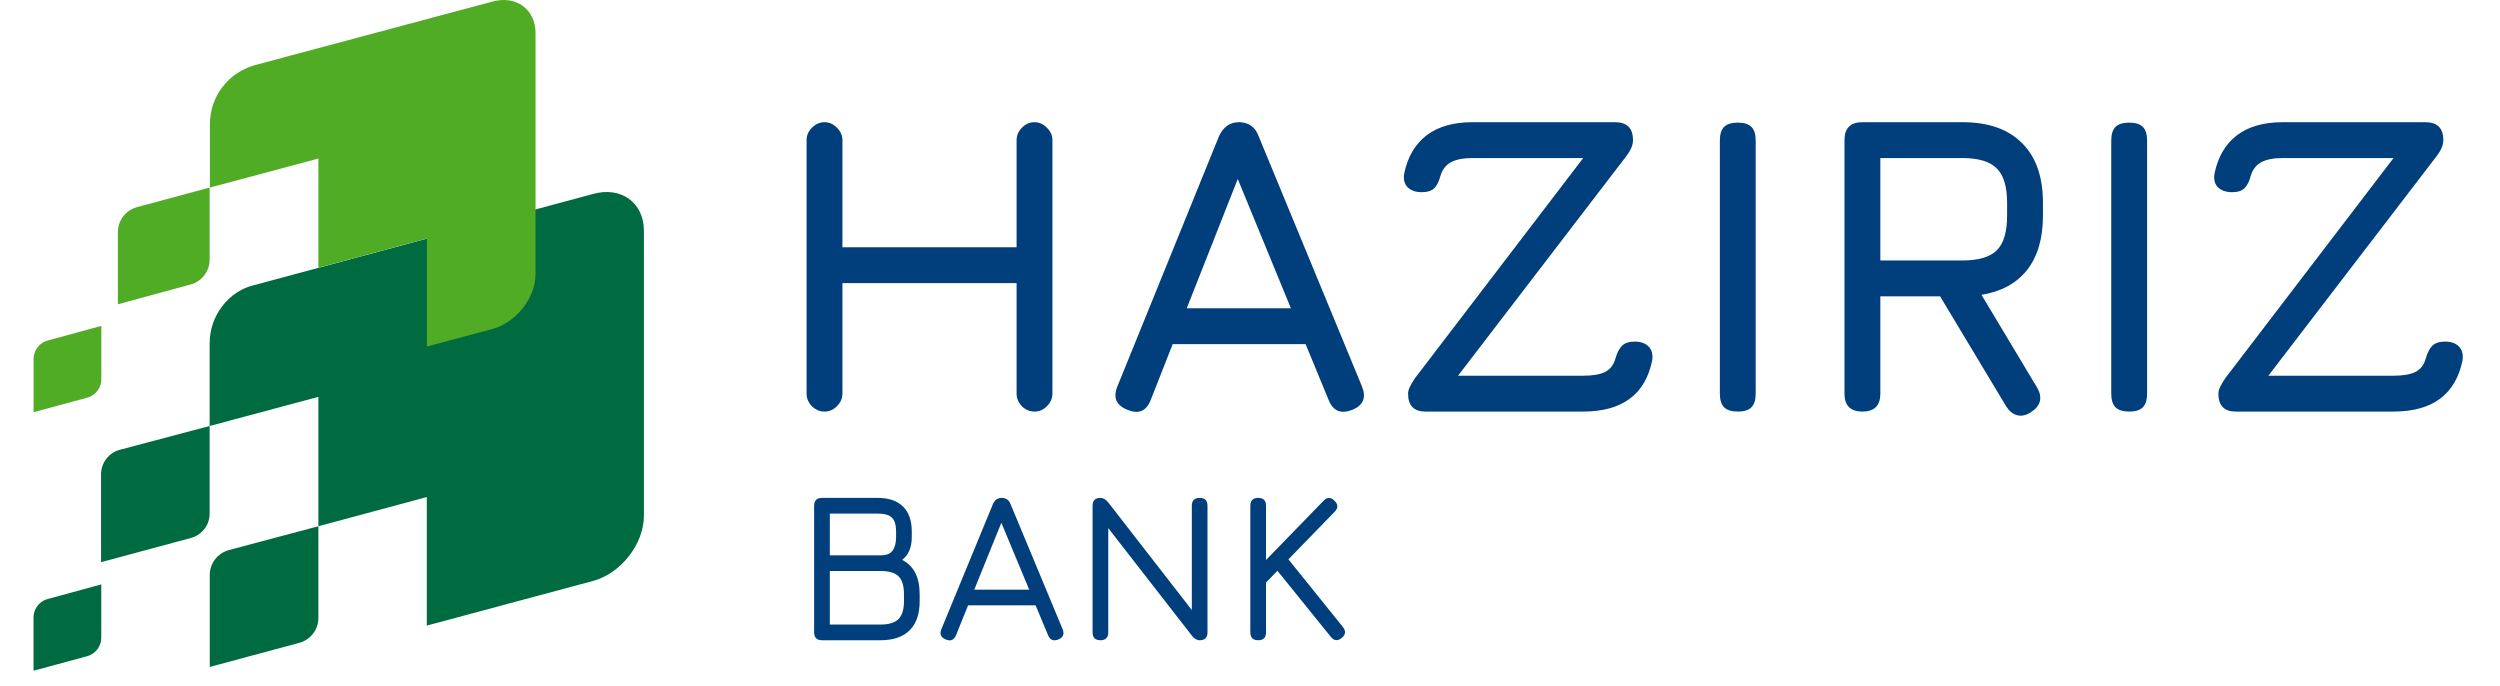
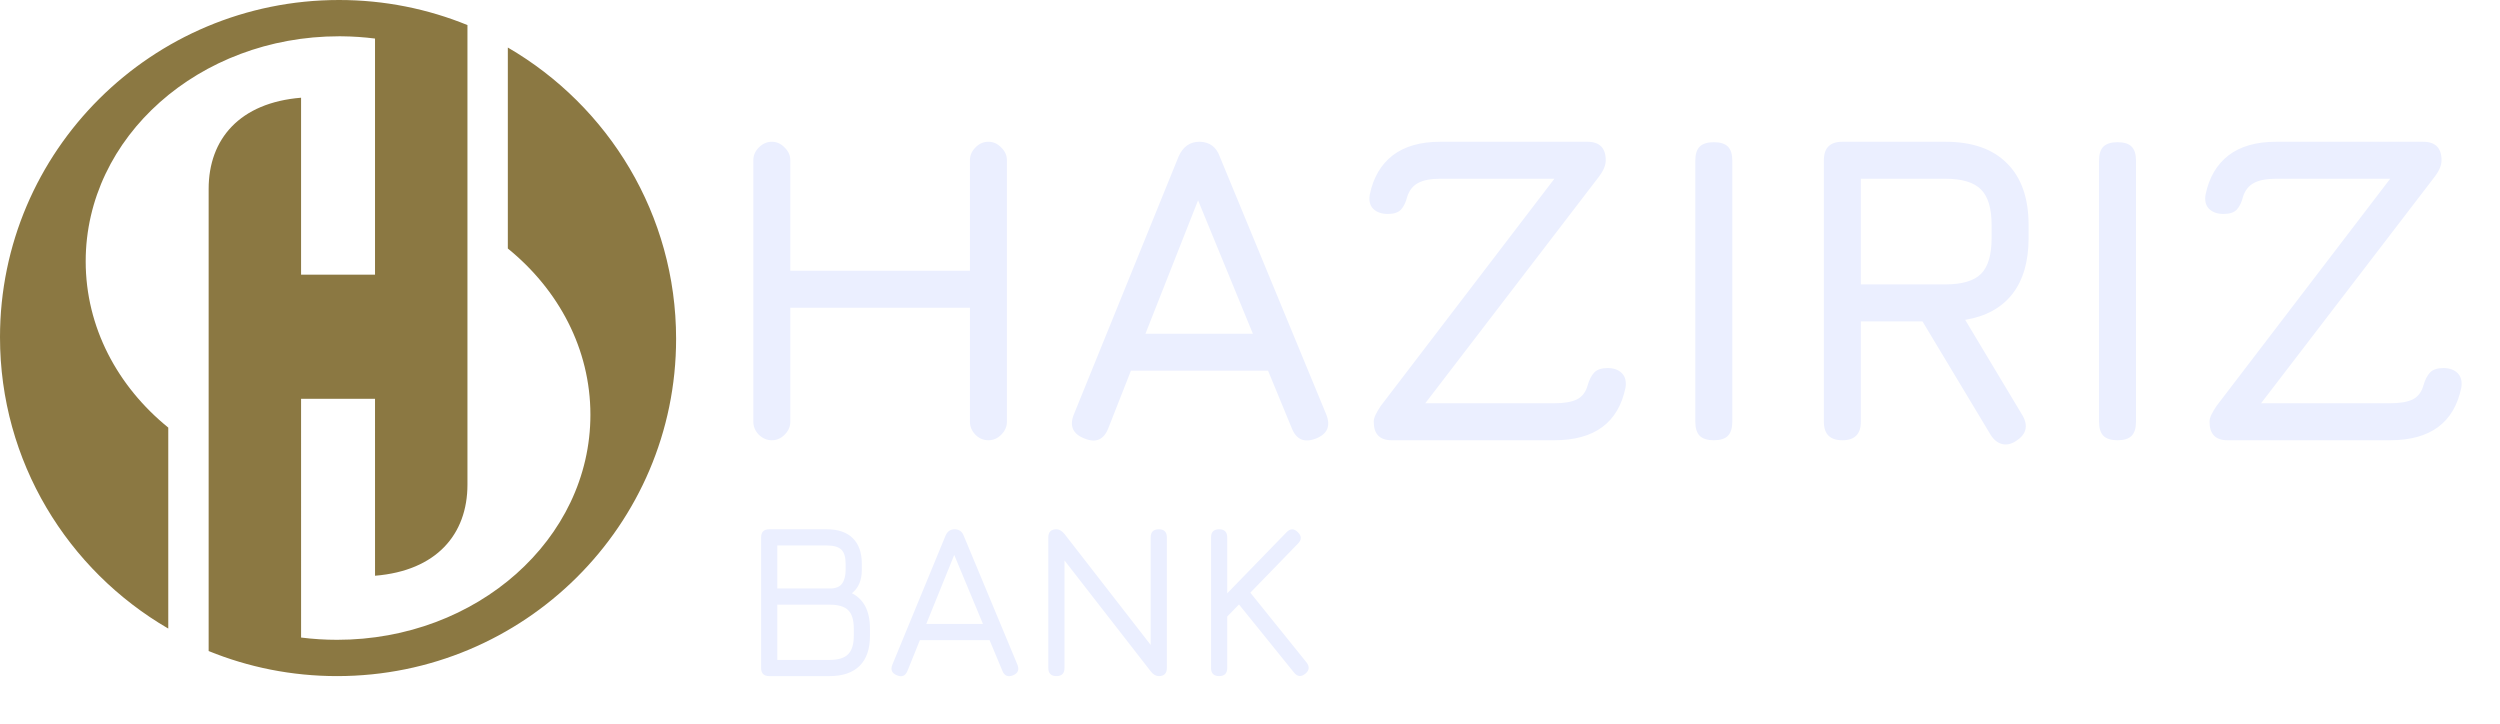
- <svg xmlns="http://www.w3.org/2000/svg" width="164" height="45" viewBox="0 0 164 45" fill="none">
-   <path fill-rule="evenodd" clip-rule="evenodd" d="M38.878 12.73L16.685 18.7C15.892 18.879 15.134 19.359 14.578 20.087C14.021 20.814 13.753 21.672 13.753 22.523V27.945L7.86 29.506C7.518 29.597 7.204 29.798 6.972 30.102C6.739 30.402 6.63 30.758 6.63 31.111V36.879L12.523 35.291C12.611 35.268 12.697 35.237 12.78 35.2C13.02 35.09 13.238 34.922 13.411 34.698C13.643 34.398 13.752 34.042 13.752 33.688L13.753 27.945L20.886 26.032V34.522L15.014 36.085C14.666 36.181 14.345 36.385 14.109 36.693C13.873 37 13.76 37.363 13.76 37.727V43.75L19.632 42.172C19.714 42.149 19.796 42.121 19.875 42.085C19.917 42.066 19.959 42.046 20 42.023C20.204 41.914 20.387 41.761 20.537 41.565C20.774 41.258 20.886 40.893 20.886 40.534V34.522L27.998 32.605V41.039L38.903 38.109C40.739 37.617 42.24 35.676 42.24 33.837V15.137C42.243 13.299 40.742 12.197 38.878 12.73ZM5.724 43.044L2.2 44V40.502C2.2 40.346 2.23 40.185 2.292 40.035C2.333 39.933 2.388 39.836 2.457 39.746C2.63 39.516 2.866 39.365 3.12 39.298L6.644 38.337V41.836C6.644 42.101 6.559 42.369 6.387 42.595C6.214 42.821 5.978 42.972 5.724 43.044Z" fill="#006A40" />
-   <path fill-rule="evenodd" clip-rule="evenodd" d="M16.643 4.293L32.301 0.103C33.855 -0.321 35.127 0.604 35.131 2.16V17.983C35.131 19.537 33.859 21.16 32.305 21.58L28.005 22.734V15.65L20.886 17.563V10.4L13.77 12.303V8.144C13.77 7.29 14.038 6.432 14.595 5.705C15.131 5.003 15.857 4.533 16.643 4.3V4.293ZM7.733 19.96L12.509 18.66C12.854 18.565 13.171 18.364 13.407 18.057C13.511 17.922 13.589 17.779 13.646 17.629C13.718 17.436 13.752 17.234 13.752 17.033V12.303L8.977 13.591C8.836 13.63 8.7 13.686 8.572 13.761C8.387 13.869 8.218 14.015 8.079 14.198C7.846 14.505 7.733 14.866 7.733 15.226V19.96ZM2.204 27.041L5.728 26.085C5.982 26.014 6.218 25.862 6.391 25.636C6.489 25.508 6.559 25.366 6.6 25.219C6.632 25.107 6.648 24.992 6.648 24.877V21.379L3.123 22.339C2.87 22.406 2.634 22.557 2.461 22.787C2.288 23.009 2.204 23.278 2.204 23.543V27.041Z" fill="#50AC25" />
-   <path d="M54.088 27C53.78 27 53.505 26.883 53.262 26.65C53.029 26.407 52.912 26.132 52.912 25.824V9.192C52.912 8.884 53.029 8.613 53.262 8.38C53.505 8.137 53.78 8.016 54.088 8.016C54.396 8.016 54.667 8.137 54.9 8.38C55.143 8.613 55.264 8.884 55.264 9.192V16.22H66.688V9.192C66.688 8.884 66.805 8.613 67.038 8.38C67.271 8.137 67.547 8.016 67.864 8.016C68.172 8.016 68.443 8.137 68.676 8.38C68.919 8.613 69.04 8.884 69.04 9.192V25.824C69.04 26.132 68.919 26.407 68.676 26.65C68.443 26.883 68.172 27 67.864 27C67.547 27 67.271 26.883 67.038 26.65C66.805 26.407 66.688 26.132 66.688 25.824V18.572H55.264V25.824C55.264 26.132 55.143 26.407 54.9 26.65C54.667 26.883 54.396 27 54.088 27ZM73.973 26.888C73.226 26.599 73.002 26.085 73.301 25.348L79.965 8.94C80.245 8.324 80.684 8.016 81.281 8.016H81.337C81.944 8.044 82.354 8.352 82.569 8.94L89.345 25.348C89.644 26.085 89.429 26.599 88.701 26.888C87.964 27.177 87.45 26.963 87.161 26.244L85.649 22.576H76.927L75.485 26.244C75.196 26.972 74.692 27.187 73.973 26.888ZM77.851 20.224H84.683L81.197 11.74L77.851 20.224ZM93.517 27C92.752 27 92.37 26.608 92.37 25.824C92.37 25.693 92.407 25.549 92.481 25.39C92.556 25.231 92.668 25.04 92.817 24.816L104.073 10.088V10.368H96.597C96 10.368 95.534 10.457 95.198 10.634C94.862 10.811 94.628 11.105 94.498 11.516C94.413 11.861 94.283 12.132 94.106 12.328C93.928 12.515 93.648 12.608 93.266 12.608C92.874 12.608 92.566 12.501 92.341 12.286C92.127 12.071 92.052 11.768 92.118 11.376C92.341 10.293 92.827 9.463 93.573 8.884C94.329 8.305 95.338 8.016 96.597 8.016H105.949C106.733 8.016 107.125 8.408 107.125 9.192C107.125 9.341 107.093 9.5 107.027 9.668C106.962 9.836 106.845 10.032 106.677 10.256L95.561 24.76V24.648H103.849C104.484 24.648 104.969 24.564 105.305 24.396C105.641 24.219 105.865 23.92 105.977 23.5C106.08 23.145 106.22 22.875 106.397 22.688C106.584 22.501 106.864 22.408 107.237 22.408C107.629 22.408 107.933 22.515 108.147 22.73C108.362 22.945 108.441 23.248 108.385 23.64C107.928 25.88 106.416 27 103.849 27H93.517ZM113.998 27C113.597 27 113.298 26.907 113.102 26.72C112.915 26.524 112.822 26.225 112.822 25.824V9.22C112.822 8.809 112.915 8.511 113.102 8.324C113.298 8.137 113.597 8.044 113.998 8.044C114.409 8.044 114.707 8.137 114.894 8.324C115.081 8.511 115.174 8.809 115.174 9.22V25.824C115.174 26.225 115.081 26.524 114.894 26.72C114.707 26.907 114.409 27 113.998 27ZM133.206 27.056C132.898 27.252 132.604 27.313 132.324 27.238C132.044 27.163 131.806 26.972 131.61 26.664L127.27 19.44H123.35V25.824C123.35 26.608 122.958 27 122.174 27C121.39 27 120.998 26.608 120.998 25.824V9.192C120.998 8.408 121.39 8.016 122.174 8.016H128.726C130.434 8.016 131.741 8.473 132.646 9.388C133.561 10.293 134.018 11.6 134.018 13.308V14.148C134.018 15.632 133.673 16.817 132.982 17.704C132.291 18.581 131.293 19.127 129.986 19.342L133.654 25.46C134.009 26.113 133.859 26.645 133.206 27.056ZM123.35 17.088H128.726C129.79 17.088 130.546 16.864 130.994 16.416C131.442 15.968 131.666 15.212 131.666 14.148V13.308C131.666 12.253 131.442 11.502 130.994 11.054C130.546 10.597 129.79 10.368 128.726 10.368H123.35V17.088ZM139.674 27C139.273 27 138.974 26.907 138.778 26.72C138.591 26.524 138.498 26.225 138.498 25.824V9.22C138.498 8.809 138.591 8.511 138.778 8.324C138.974 8.137 139.273 8.044 139.674 8.044C140.085 8.044 140.383 8.137 140.57 8.324C140.757 8.511 140.85 8.809 140.85 9.22V25.824C140.85 26.225 140.757 26.524 140.57 26.72C140.383 26.907 140.085 27 139.674 27ZM146.674 27C145.908 27 145.526 26.608 145.526 25.824C145.526 25.693 145.563 25.549 145.638 25.39C145.712 25.231 145.824 25.04 145.974 24.816L157.23 10.088V10.368H149.754C149.156 10.368 148.69 10.457 148.354 10.634C148.018 10.811 147.784 11.105 147.654 11.516C147.57 11.861 147.439 12.132 147.262 12.328C147.084 12.515 146.804 12.608 146.422 12.608C146.03 12.608 145.722 12.501 145.498 12.286C145.283 12.071 145.208 11.768 145.274 11.376C145.498 10.293 145.983 9.463 146.73 8.884C147.486 8.305 148.494 8.016 149.754 8.016H159.106C159.89 8.016 160.282 8.408 160.282 9.192C160.282 9.341 160.249 9.5 160.184 9.668C160.118 9.836 160.002 10.032 159.834 10.256L148.718 24.76V24.648H157.006C157.64 24.648 158.126 24.564 158.462 24.396C158.798 24.219 159.022 23.92 159.134 23.5C159.236 23.145 159.376 22.875 159.554 22.688C159.74 22.501 160.02 22.408 160.394 22.408C160.786 22.408 161.089 22.515 161.304 22.73C161.518 22.945 161.598 23.248 161.542 23.64C161.084 25.88 159.572 27 157.006 27H146.674Z" fill="#003F7C" />
-   <path d="M53.925 42C53.58 42 53.407 41.827 53.407 41.482V33.18C53.407 32.835 53.58 32.662 53.925 32.662H57.579C58.302 32.662 58.855 32.851 59.238 33.229C59.621 33.607 59.812 34.151 59.812 34.86V35.238C59.812 35.901 59.602 36.398 59.182 36.729C59.947 37.121 60.33 37.87 60.33 38.976V39.438C60.33 40.278 60.111 40.915 59.672 41.349C59.233 41.783 58.596 42 57.761 42H53.925ZM54.436 40.971H57.761C58.307 40.971 58.699 40.852 58.937 40.614C59.18 40.371 59.301 39.979 59.301 39.438V38.976C59.301 38.435 59.184 38.047 58.951 37.814C58.718 37.576 58.321 37.457 57.761 37.457H54.436V40.971ZM54.436 36.428H57.782C58.151 36.428 58.41 36.323 58.559 36.113C58.708 35.898 58.783 35.607 58.783 35.238V34.86C58.783 34.435 58.692 34.134 58.51 33.957C58.328 33.78 58.018 33.691 57.579 33.691H54.436V36.428ZM62.049 41.951C61.722 41.82 61.624 41.594 61.755 41.272L65.136 33.068C65.252 32.797 65.444 32.662 65.71 32.662H65.745C66.011 32.676 66.193 32.811 66.291 33.068L69.707 41.272C69.838 41.594 69.744 41.82 69.427 41.951C69.105 42.077 68.881 41.984 68.755 41.671L67.936 39.711H63.505L62.714 41.671C62.583 41.988 62.361 42.082 62.049 41.951ZM63.911 38.682H67.516L65.689 34.293L63.911 38.682ZM72.191 42C71.845 42 71.673 41.827 71.673 41.482V33.18C71.673 32.835 71.845 32.662 72.191 32.662C72.368 32.662 72.541 32.765 72.709 32.97L78.435 40.341H78.183V33.18C78.183 32.835 78.355 32.662 78.701 32.662C79.041 32.662 79.212 32.835 79.212 33.18V41.482C79.212 41.827 79.041 42 78.701 42C78.514 42 78.341 41.897 78.183 41.692L72.45 34.321H72.702V41.482C72.702 41.827 72.531 42 72.191 42ZM82.54 42C82.195 42 82.022 41.827 82.022 41.482V33.18C82.022 32.835 82.195 32.662 82.54 32.662C82.881 32.662 83.051 32.835 83.051 33.18V36.736L86.817 32.858C87.055 32.606 87.296 32.601 87.538 32.844C87.79 33.082 87.795 33.325 87.552 33.572L84.521 36.694L88.091 41.125C88.301 41.396 88.278 41.636 88.021 41.846C87.755 42.065 87.515 42.042 87.3 41.776L83.8 37.443L83.051 38.213V41.482C83.051 41.827 82.881 42 82.54 42Z" fill="#003F7C" />
+ <svg xmlns="http://www.w3.org/2000/svg" width="159" height="46" viewBox="0 0 159 46" fill="none">
+   <path d="M19.149 40.548C19.908 40.644 20.672 40.692 21.438 40.692C30.336 40.692 37.55 34.283 37.55 26.378C37.55 22.19 35.525 18.423 32.298 15.805V3.023C38.699 6.743 43 13.648 43 21.553C43 33.398 33.346 43 21.438 43C18.546 43 15.789 42.433 13.27 41.406V12.012C13.27 8.844 15.245 6.532 19.148 6.215V17.469H23.851V2.452C23.158 2.364 22.46 2.317 21.761 2.309L21.562 2.308C12.664 2.308 5.45 8.717 5.45 16.622C5.45 20.81 7.475 24.578 10.702 27.195V39.977C4.301 36.257 0 29.352 0 21.447C0 9.602 9.654 0 21.562 0C24.454 0 27.211 0.567 29.73 1.594V30.82C29.73 33.988 27.755 36.3 23.852 36.617L23.851 25.363H19.148L19.149 40.548Z" fill="#8B7842" />
+   <path d="M49.088 28C48.78 28 48.505 27.883 48.262 27.65C48.029 27.407 47.912 27.132 47.912 26.824V10.192C47.912 9.884 48.029 9.613 48.262 9.38C48.505 9.137 48.78 9.016 49.088 9.016C49.396 9.016 49.667 9.137 49.9 9.38C50.143 9.613 50.264 9.884 50.264 10.192V17.22H61.688V10.192C61.688 9.884 61.805 9.613 62.038 9.38C62.271 9.137 62.547 9.016 62.864 9.016C63.172 9.016 63.443 9.137 63.676 9.38C63.919 9.613 64.04 9.884 64.04 10.192V26.824C64.04 27.132 63.919 27.407 63.676 27.65C63.443 27.883 63.172 28 62.864 28C62.547 28 62.271 27.883 62.038 27.65C61.805 27.407 61.688 27.132 61.688 26.824V19.572H50.264V26.824C50.264 27.132 50.143 27.407 49.9 27.65C49.667 27.883 49.396 28 49.088 28ZM68.973 27.888C68.226 27.599 68.002 27.085 68.301 26.348L74.965 9.94C75.245 9.324 75.684 9.016 76.281 9.016H76.337C76.944 9.044 77.354 9.352 77.569 9.94L84.345 26.348C84.644 27.085 84.429 27.599 83.701 27.888C82.964 28.177 82.45 27.963 82.161 27.244L80.649 23.576H71.927L70.485 27.244C70.196 27.972 69.692 28.187 68.973 27.888ZM72.851 21.224H79.683L76.197 12.74L72.851 21.224ZM88.517 28C87.752 28 87.37 27.608 87.37 26.824C87.37 26.693 87.407 26.549 87.481 26.39C87.556 26.231 87.668 26.04 87.817 25.816L99.073 11.088V11.368H91.597C91 11.368 90.534 11.457 90.198 11.634C89.862 11.811 89.628 12.105 89.498 12.516C89.413 12.861 89.283 13.132 89.106 13.328C88.928 13.515 88.648 13.608 88.266 13.608C87.874 13.608 87.566 13.501 87.341 13.286C87.127 13.071 87.052 12.768 87.118 12.376C87.341 11.293 87.827 10.463 88.573 9.884C89.329 9.305 90.338 9.016 91.597 9.016H100.949C101.733 9.016 102.125 9.408 102.125 10.192C102.125 10.341 102.093 10.5 102.027 10.668C101.962 10.836 101.845 11.032 101.677 11.256L90.561 25.76V25.648H98.85C99.484 25.648 99.969 25.564 100.305 25.396C100.641 25.219 100.865 24.92 100.977 24.5C101.08 24.145 101.22 23.875 101.397 23.688C101.584 23.501 101.864 23.408 102.237 23.408C102.629 23.408 102.933 23.515 103.147 23.73C103.362 23.945 103.441 24.248 103.385 24.64C102.928 26.88 101.416 28 98.85 28H88.517ZM108.998 28C108.597 28 108.298 27.907 108.102 27.72C107.915 27.524 107.822 27.225 107.822 26.824V10.22C107.822 9.809 107.915 9.511 108.102 9.324C108.298 9.137 108.597 9.044 108.998 9.044C109.409 9.044 109.707 9.137 109.894 9.324C110.081 9.511 110.174 9.809 110.174 10.22V26.824C110.174 27.225 110.081 27.524 109.894 27.72C109.707 27.907 109.409 28 108.998 28ZM128.206 28.056C127.898 28.252 127.604 28.313 127.324 28.238C127.044 28.163 126.806 27.972 126.61 27.664L122.27 20.44H118.35V26.824C118.35 27.608 117.958 28 117.174 28C116.39 28 115.998 27.608 115.998 26.824V10.192C115.998 9.408 116.39 9.016 117.174 9.016H123.726C125.434 9.016 126.741 9.473 127.646 10.388C128.561 11.293 129.018 12.6 129.018 14.308V15.148C129.018 16.632 128.673 17.817 127.982 18.704C127.291 19.581 126.293 20.127 124.986 20.342L128.654 26.46C129.009 27.113 128.859 27.645 128.206 28.056ZM118.35 18.088H123.726C124.79 18.088 125.546 17.864 125.994 17.416C126.442 16.968 126.666 16.212 126.666 15.148V14.308C126.666 13.253 126.442 12.502 125.994 12.054C125.546 11.597 124.79 11.368 123.726 11.368H118.35V18.088ZM134.674 28C134.273 28 133.974 27.907 133.778 27.72C133.591 27.524 133.498 27.225 133.498 26.824V10.22C133.498 9.809 133.591 9.511 133.778 9.324C133.974 9.137 134.273 9.044 134.674 9.044C135.085 9.044 135.383 9.137 135.57 9.324C135.757 9.511 135.85 9.809 135.85 10.22V26.824C135.85 27.225 135.757 27.524 135.57 27.72C135.383 27.907 135.085 28 134.674 28ZM141.674 28C140.908 28 140.526 27.608 140.526 26.824C140.526 26.693 140.563 26.549 140.638 26.39C140.712 26.231 140.824 26.04 140.974 25.816L152.23 11.088V11.368H144.754C144.156 11.368 143.69 11.457 143.354 11.634C143.018 11.811 142.784 12.105 142.654 12.516C142.57 12.861 142.439 13.132 142.262 13.328C142.084 13.515 141.804 13.608 141.422 13.608C141.03 13.608 140.722 13.501 140.498 13.286C140.283 13.071 140.208 12.768 140.274 12.376C140.498 11.293 140.983 10.463 141.73 9.884C142.486 9.305 143.494 9.016 144.754 9.016H154.106C154.89 9.016 155.282 9.408 155.282 10.192C155.282 10.341 155.249 10.5 155.184 10.668C155.118 10.836 155.002 11.032 154.834 11.256L143.718 25.76V25.648H152.006C152.64 25.648 153.126 25.564 153.462 25.396C153.798 25.219 154.022 24.92 154.134 24.5C154.236 24.145 154.376 23.875 154.554 23.688C154.74 23.501 155.02 23.408 155.394 23.408C155.786 23.408 156.089 23.515 156.304 23.73C156.518 23.945 156.598 24.248 156.542 24.64C156.084 26.88 154.572 28 152.006 28H141.674Z" fill="#EBEFFF" />
+   <path d="M48.925 43C48.58 43 48.407 42.827 48.407 42.482V34.18C48.407 33.835 48.58 33.662 48.925 33.662H52.579C53.302 33.662 53.855 33.851 54.238 34.229C54.621 34.607 54.812 35.151 54.812 35.86V36.238C54.812 36.901 54.602 37.398 54.182 37.729C54.947 38.121 55.33 38.87 55.33 39.976V40.438C55.33 41.278 55.111 41.915 54.672 42.349C54.233 42.783 53.596 43 52.761 43H48.925ZM49.436 41.971H52.761C53.307 41.971 53.699 41.852 53.937 41.614C54.18 41.371 54.301 40.979 54.301 40.438V39.976C54.301 39.435 54.184 39.047 53.951 38.814C53.718 38.576 53.321 38.457 52.761 38.457H49.436V41.971ZM49.436 37.428H52.782C53.151 37.428 53.41 37.323 53.559 37.113C53.708 36.898 53.783 36.607 53.783 36.238V35.86C53.783 35.435 53.692 35.134 53.51 34.957C53.328 34.78 53.018 34.691 52.579 34.691H49.436V37.428ZM57.049 42.951C56.722 42.82 56.624 42.594 56.755 42.272L60.136 34.068C60.252 33.797 60.444 33.662 60.71 33.662H60.745C61.011 33.676 61.193 33.811 61.291 34.068L64.707 42.272C64.838 42.594 64.744 42.82 64.427 42.951C64.105 43.077 63.881 42.984 63.755 42.671L62.936 40.711H58.505L57.714 42.671C57.583 42.988 57.361 43.082 57.049 42.951ZM58.911 39.682H62.516L60.689 35.293L58.911 39.682ZM67.191 43C66.845 43 66.673 42.827 66.673 42.482V34.18C66.673 33.835 66.845 33.662 67.191 33.662C67.368 33.662 67.541 33.765 67.709 33.97L73.435 41.341H73.183V34.18C73.183 33.835 73.355 33.662 73.701 33.662C74.041 33.662 74.212 33.835 74.212 34.18V42.482C74.212 42.827 74.041 43 73.701 43C73.514 43 73.341 42.897 73.183 42.692L67.45 35.321H67.702V42.482C67.702 42.827 67.531 43 67.191 43ZM77.54 43C77.195 43 77.022 42.827 77.022 42.482V34.18C77.022 33.835 77.195 33.662 77.54 33.662C77.881 33.662 78.051 33.835 78.051 34.18V37.736L81.817 33.858C82.055 33.606 82.296 33.601 82.538 33.844C82.79 34.082 82.795 34.325 82.552 34.572L79.521 37.694L83.091 42.125C83.301 42.396 83.278 42.636 83.021 42.846C82.755 43.065 82.515 43.042 82.3 42.776L78.8 38.443L78.051 39.213V42.482C78.051 42.827 77.881 43 77.54 43Z" fill="#EBEFFF" />
</svg>
